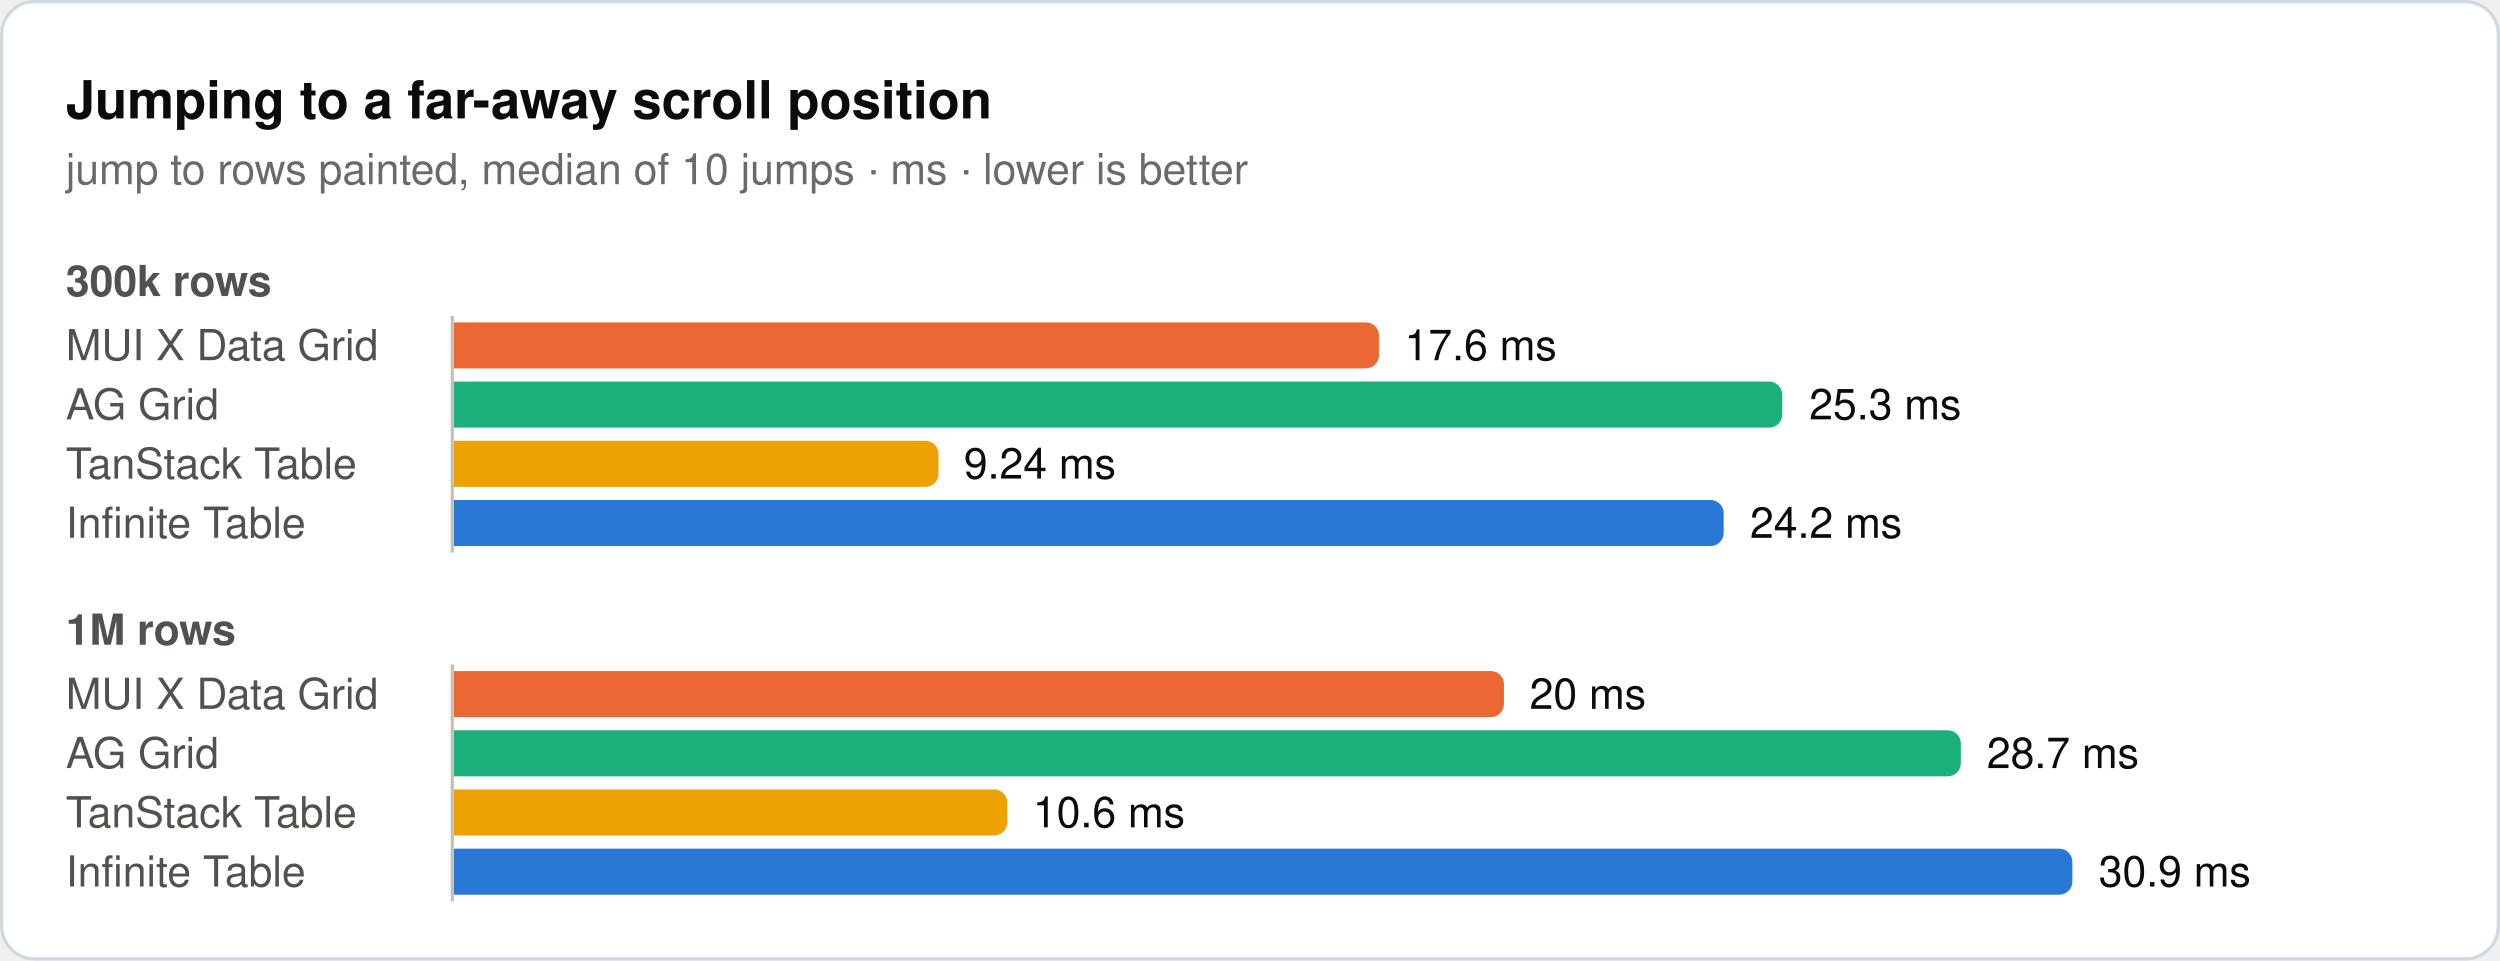
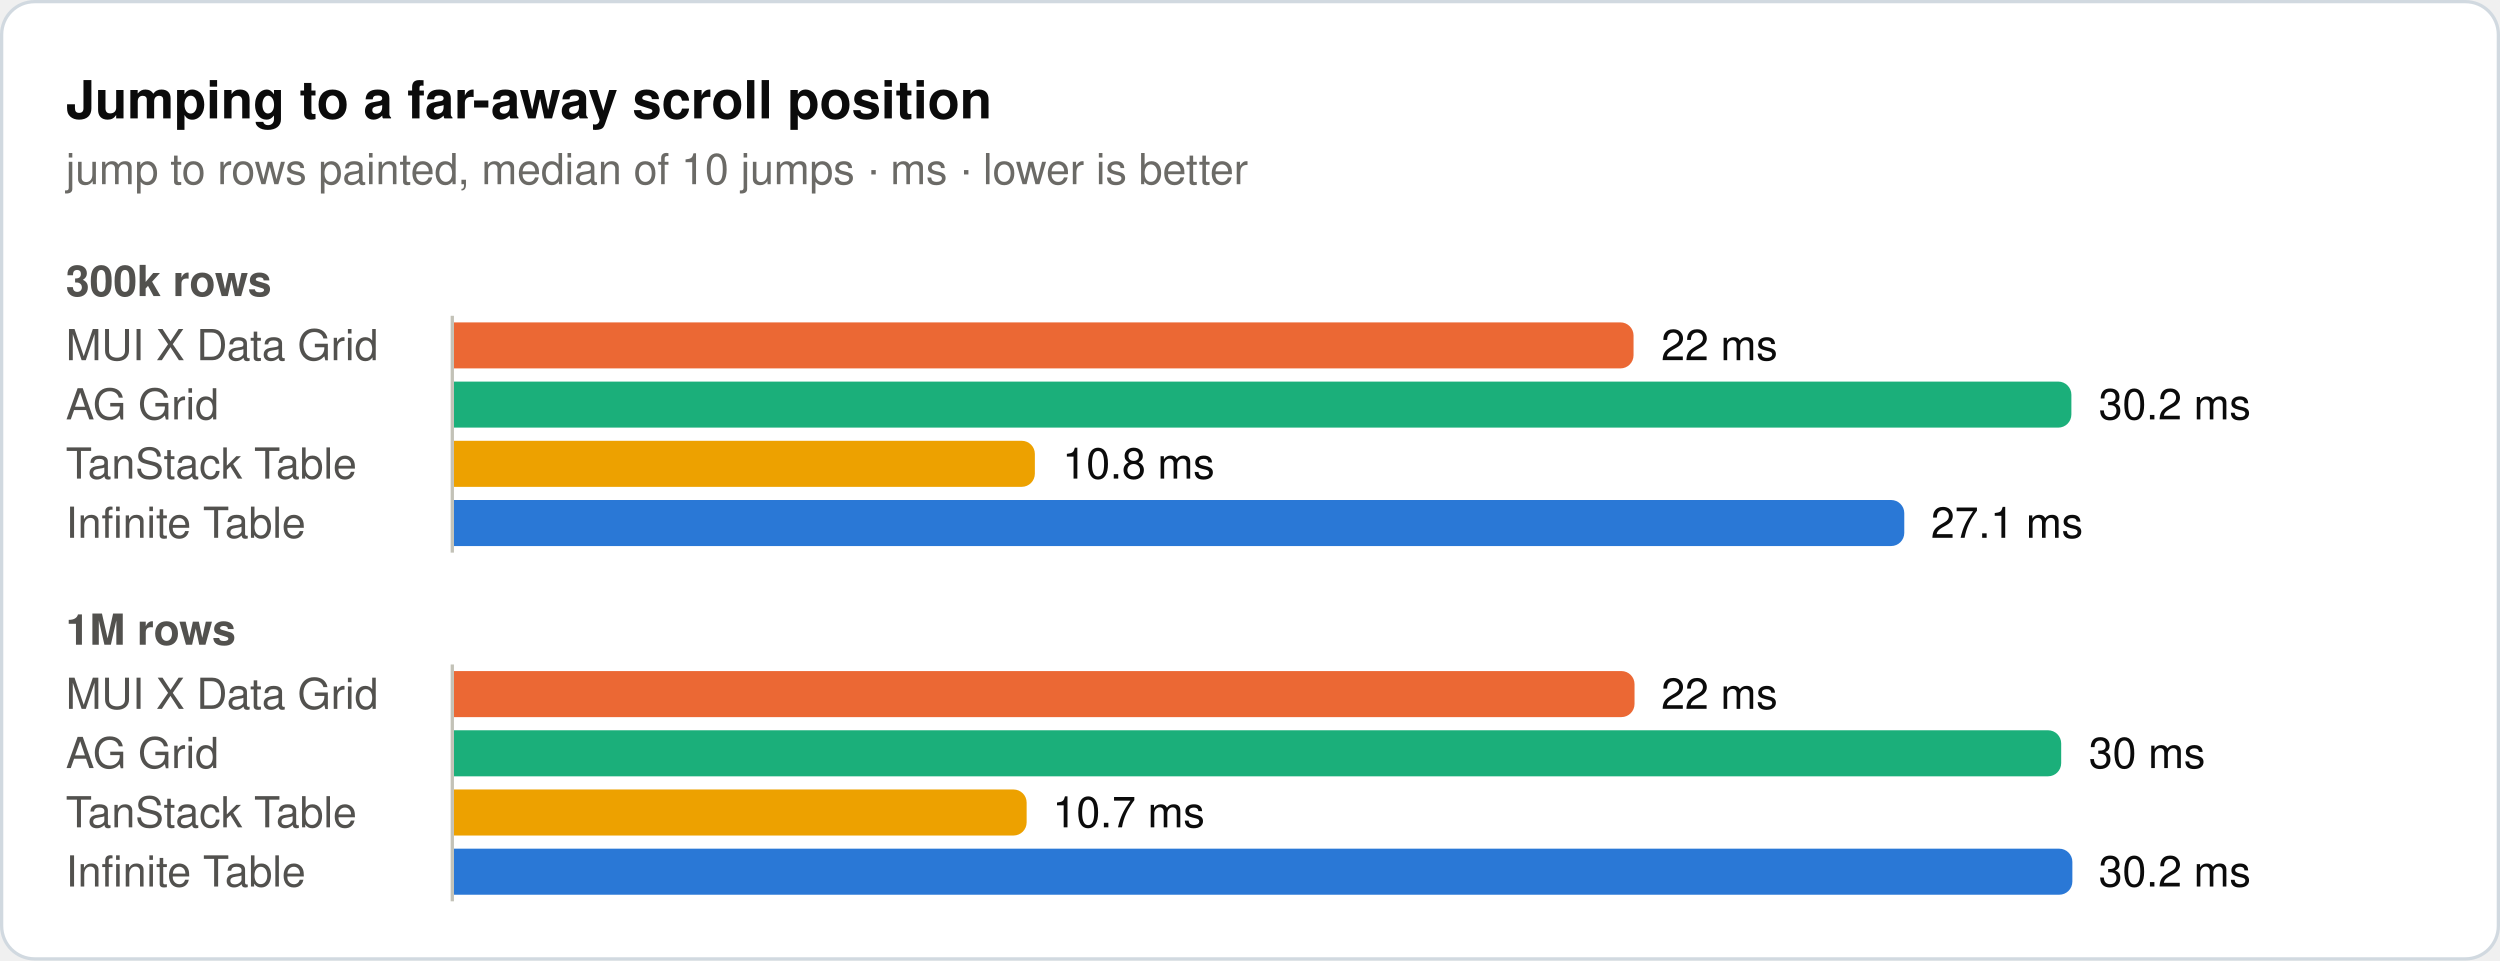
<svg xmlns="http://www.w3.org/2000/svg" width="760" height="292" viewBox="0 0 760 292" role="img">
  <rect x="0.5" y="0.5" width="759" height="291" rx="10" fill="#ffffff" stroke="#d1d9e0" />
  <text x="20" y="36" font-family="system-ui, -apple-system, 'Segoe UI', Helvetica, Arial, sans-serif" font-size="16" font-weight="600" fill="#0b0b0b">Jumping to a far-away scroll position</text>
  <text x="20" y="56" font-family="system-ui, -apple-system, 'Segoe UI', Helvetica, Arial, sans-serif" font-size="13" fill="#6b6a66">jump to rows painted, median of 10 jumps · ms · lower is better</text>
  <text x="20" y="90" font-family="system-ui, -apple-system, 'Segoe UI', Helvetica, Arial, sans-serif" font-size="13" font-weight="600" fill="#52514e">300k rows</text>
  <text x="20" y="109.5" font-family="system-ui, -apple-system, 'Segoe UI', Helvetica, Arial, sans-serif" font-size="13" fill="#52514e">MUI X Data Grid</text>
-   <path d="M138,98H415.2a4,4 0 0 1 4,4V108a4,4 0 0 1 -4,4H138Z" fill="#eb6834" />
-   <text x="427" y="109.5" font-family="system-ui, -apple-system, 'Segoe UI', Helvetica, Arial, sans-serif" font-size="13" fill="#0b0b0b">17.6 ms</text>
+   <path d="M138,98H492.6a4,4 0 0 1 4,4V108a4,4 0 0 1 -4,4H138Z" fill="#eb6834" />
+   <text x="505" y="109.5" font-family="system-ui, -apple-system, 'Segoe UI', Helvetica, Arial, sans-serif" font-size="13" fill="#0b0b0b">22 ms</text>
  <text x="20" y="127.5" font-family="system-ui, -apple-system, 'Segoe UI', Helvetica, Arial, sans-serif" font-size="13" fill="#52514e">AG Grid</text>
-   <path d="M138,116H537.8a4,4 0 0 1 4,4V126a4,4 0 0 1 -4,4H138Z" fill="#1baf7a" />
-   <text x="550" y="127.5" font-family="system-ui, -apple-system, 'Segoe UI', Helvetica, Arial, sans-serif" font-size="13" fill="#0b0b0b">25.3 ms</text>
+   <path d="M138,116H625.7a4,4 0 0 1 4,4V126a4,4 0 0 1 -4,4H138Z" fill="#1baf7a" />
+   <text x="638" y="127.5" font-family="system-ui, -apple-system, 'Segoe UI', Helvetica, Arial, sans-serif" font-size="13" fill="#0b0b0b">30.2 ms</text>
  <text x="20" y="145.5" font-family="system-ui, -apple-system, 'Segoe UI', Helvetica, Arial, sans-serif" font-size="13" fill="#52514e">TanStack Table</text>
-   <path d="M138,134H281.3a4,4 0 0 1 4,4V144a4,4 0 0 1 -4,4H138Z" fill="#eda100" />
-   <text x="293" y="145.5" font-family="system-ui, -apple-system, 'Segoe UI', Helvetica, Arial, sans-serif" font-size="13" fill="#0b0b0b">9.24 ms</text>
+   <path d="M138,134H310.6a4,4 0 0 1 4,4V144a4,4 0 0 1 -4,4H138Z" fill="#eda100" />
+   <text x="323" y="145.5" font-family="system-ui, -apple-system, 'Segoe UI', Helvetica, Arial, sans-serif" font-size="13" fill="#0b0b0b">10.8 ms</text>
  <text x="20" y="163.5" font-family="system-ui, -apple-system, 'Segoe UI', Helvetica, Arial, sans-serif" font-size="13" fill="#52514e">Infinite Table</text>
-   <path d="M138,152H520a4,4 0 0 1 4,4V162a4,4 0 0 1 -4,4H138Z" fill="#2a78d6" />
-   <text x="532" y="163.5" font-family="system-ui, -apple-system, 'Segoe UI', Helvetica, Arial, sans-serif" font-size="13" fill="#0b0b0b">24.2 ms</text>
+   <path d="M138,152H574.9a4,4 0 0 1 4,4V162a4,4 0 0 1 -4,4H138Z" fill="#2a78d6" />
+   <text x="587" y="163.5" font-family="system-ui, -apple-system, 'Segoe UI', Helvetica, Arial, sans-serif" font-size="13" fill="#0b0b0b">27.1 ms</text>
  <line x1="137.5" y1="96" x2="137.5" y2="168" stroke="#c3c2b7" stroke-width="1" />
  <text x="20" y="196" font-family="system-ui, -apple-system, 'Segoe UI', Helvetica, Arial, sans-serif" font-size="13" font-weight="600" fill="#52514e">1M rows</text>
  <text x="20" y="215.5" font-family="system-ui, -apple-system, 'Segoe UI', Helvetica, Arial, sans-serif" font-size="13" fill="#52514e">MUI X Data Grid</text>
-   <path d="M138,204H453.2a4,4 0 0 1 4,4V214a4,4 0 0 1 -4,4H138Z" fill="#eb6834" />
-   <text x="465" y="215.5" font-family="system-ui, -apple-system, 'Segoe UI', Helvetica, Arial, sans-serif" font-size="13" fill="#0b0b0b">20 ms</text>
+   <path d="M138,204H492.9a4,4 0 0 1 4,4V214a4,4 0 0 1 -4,4H138Z" fill="#eb6834" />
+   <text x="505" y="215.5" font-family="system-ui, -apple-system, 'Segoe UI', Helvetica, Arial, sans-serif" font-size="13" fill="#0b0b0b">22 ms</text>
  <text x="20" y="233.5" font-family="system-ui, -apple-system, 'Segoe UI', Helvetica, Arial, sans-serif" font-size="13" fill="#52514e">AG Grid</text>
-   <path d="M138,222H592.1a4,4 0 0 1 4,4V232a4,4 0 0 1 -4,4H138Z" fill="#1baf7a" />
-   <text x="604" y="233.5" font-family="system-ui, -apple-system, 'Segoe UI', Helvetica, Arial, sans-serif" font-size="13" fill="#0b0b0b">28.7 ms</text>
+   <path d="M138,222H622.6a4,4 0 0 1 4,4V232a4,4 0 0 1 -4,4H138Z" fill="#1baf7a" />
+   <text x="635" y="233.5" font-family="system-ui, -apple-system, 'Segoe UI', Helvetica, Arial, sans-serif" font-size="13" fill="#0b0b0b">30 ms</text>
  <text x="20" y="251.5" font-family="system-ui, -apple-system, 'Segoe UI', Helvetica, Arial, sans-serif" font-size="13" fill="#52514e">TanStack Table</text>
-   <path d="M138,240H302.2a4,4 0 0 1 4,4V250a4,4 0 0 1 -4,4H138Z" fill="#eda100" />
-   <text x="314" y="251.5" font-family="system-ui, -apple-system, 'Segoe UI', Helvetica, Arial, sans-serif" font-size="13" fill="#0b0b0b">10.6 ms</text>
+   <path d="M138,240H308.1a4,4 0 0 1 4,4V250a4,4 0 0 1 -4,4H138Z" fill="#eda100" />
+   <text x="320" y="251.5" font-family="system-ui, -apple-system, 'Segoe UI', Helvetica, Arial, sans-serif" font-size="13" fill="#0b0b0b">10.7 ms</text>
  <text x="20" y="269.5" font-family="system-ui, -apple-system, 'Segoe UI', Helvetica, Arial, sans-serif" font-size="13" fill="#52514e">Infinite Table</text>
  <path d="M138,258H626a4,4 0 0 1 4,4V268a4,4 0 0 1 -4,4H138Z" fill="#2a78d6" />
-   <text x="638" y="269.5" font-family="system-ui, -apple-system, 'Segoe UI', Helvetica, Arial, sans-serif" font-size="13" fill="#0b0b0b">30.9 ms</text>
+   <text x="638" y="269.5" font-family="system-ui, -apple-system, 'Segoe UI', Helvetica, Arial, sans-serif" font-size="13" fill="#0b0b0b">30.2 ms</text>
  <line x1="137.5" y1="202" x2="137.5" y2="274" stroke="#c3c2b7" stroke-width="1" />
</svg>
